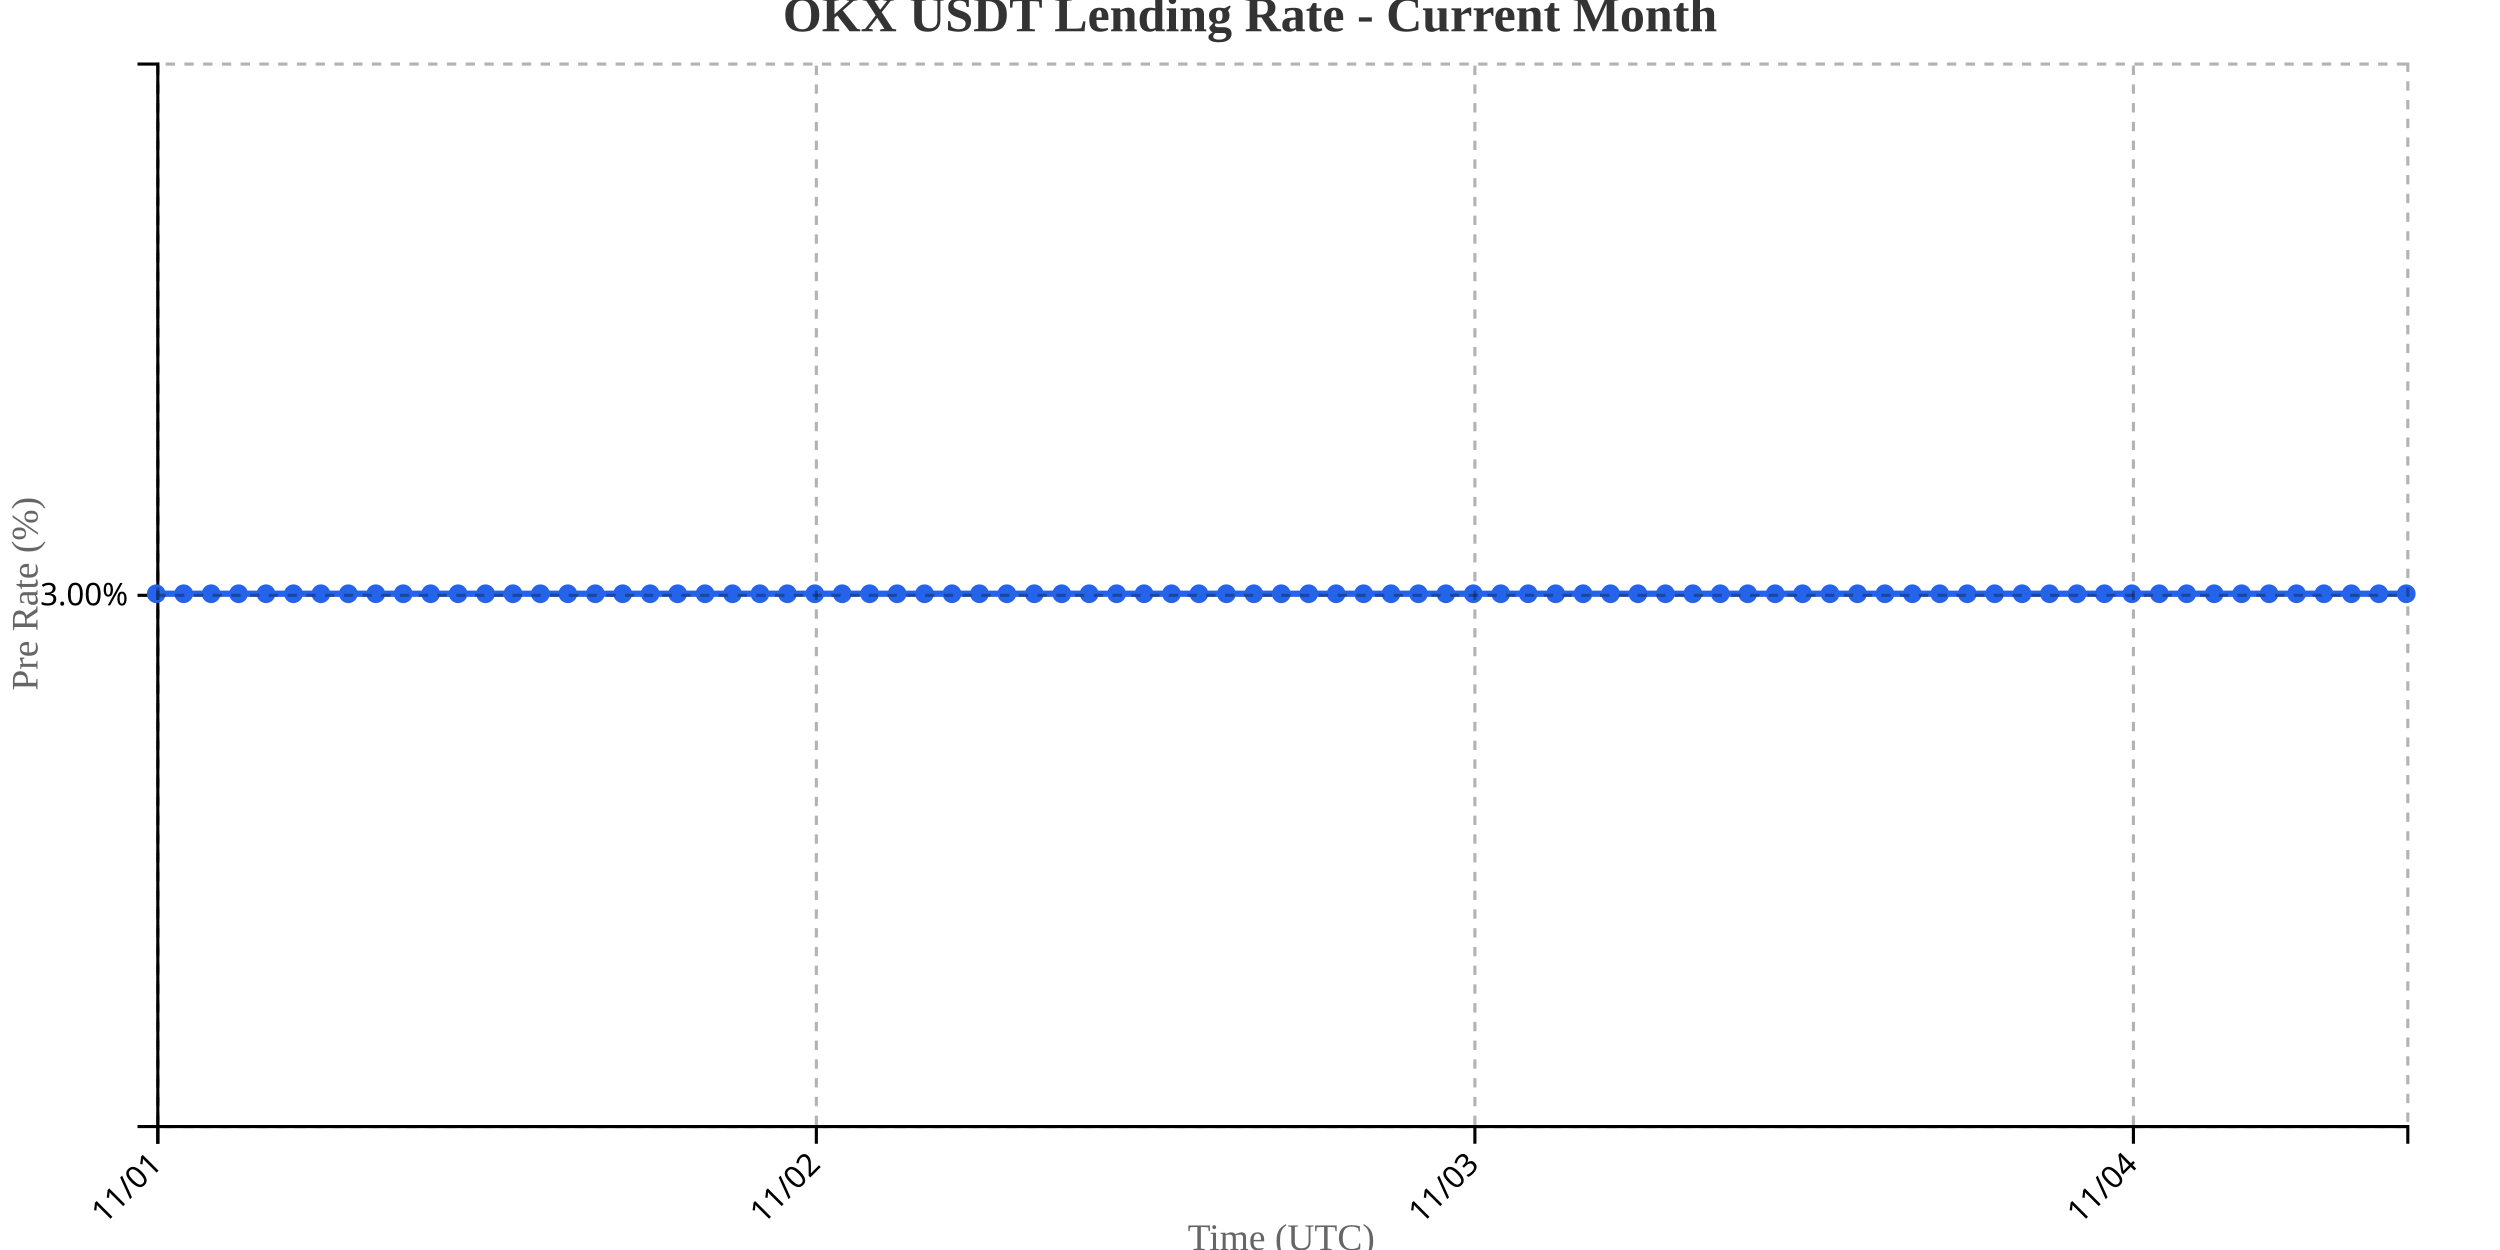
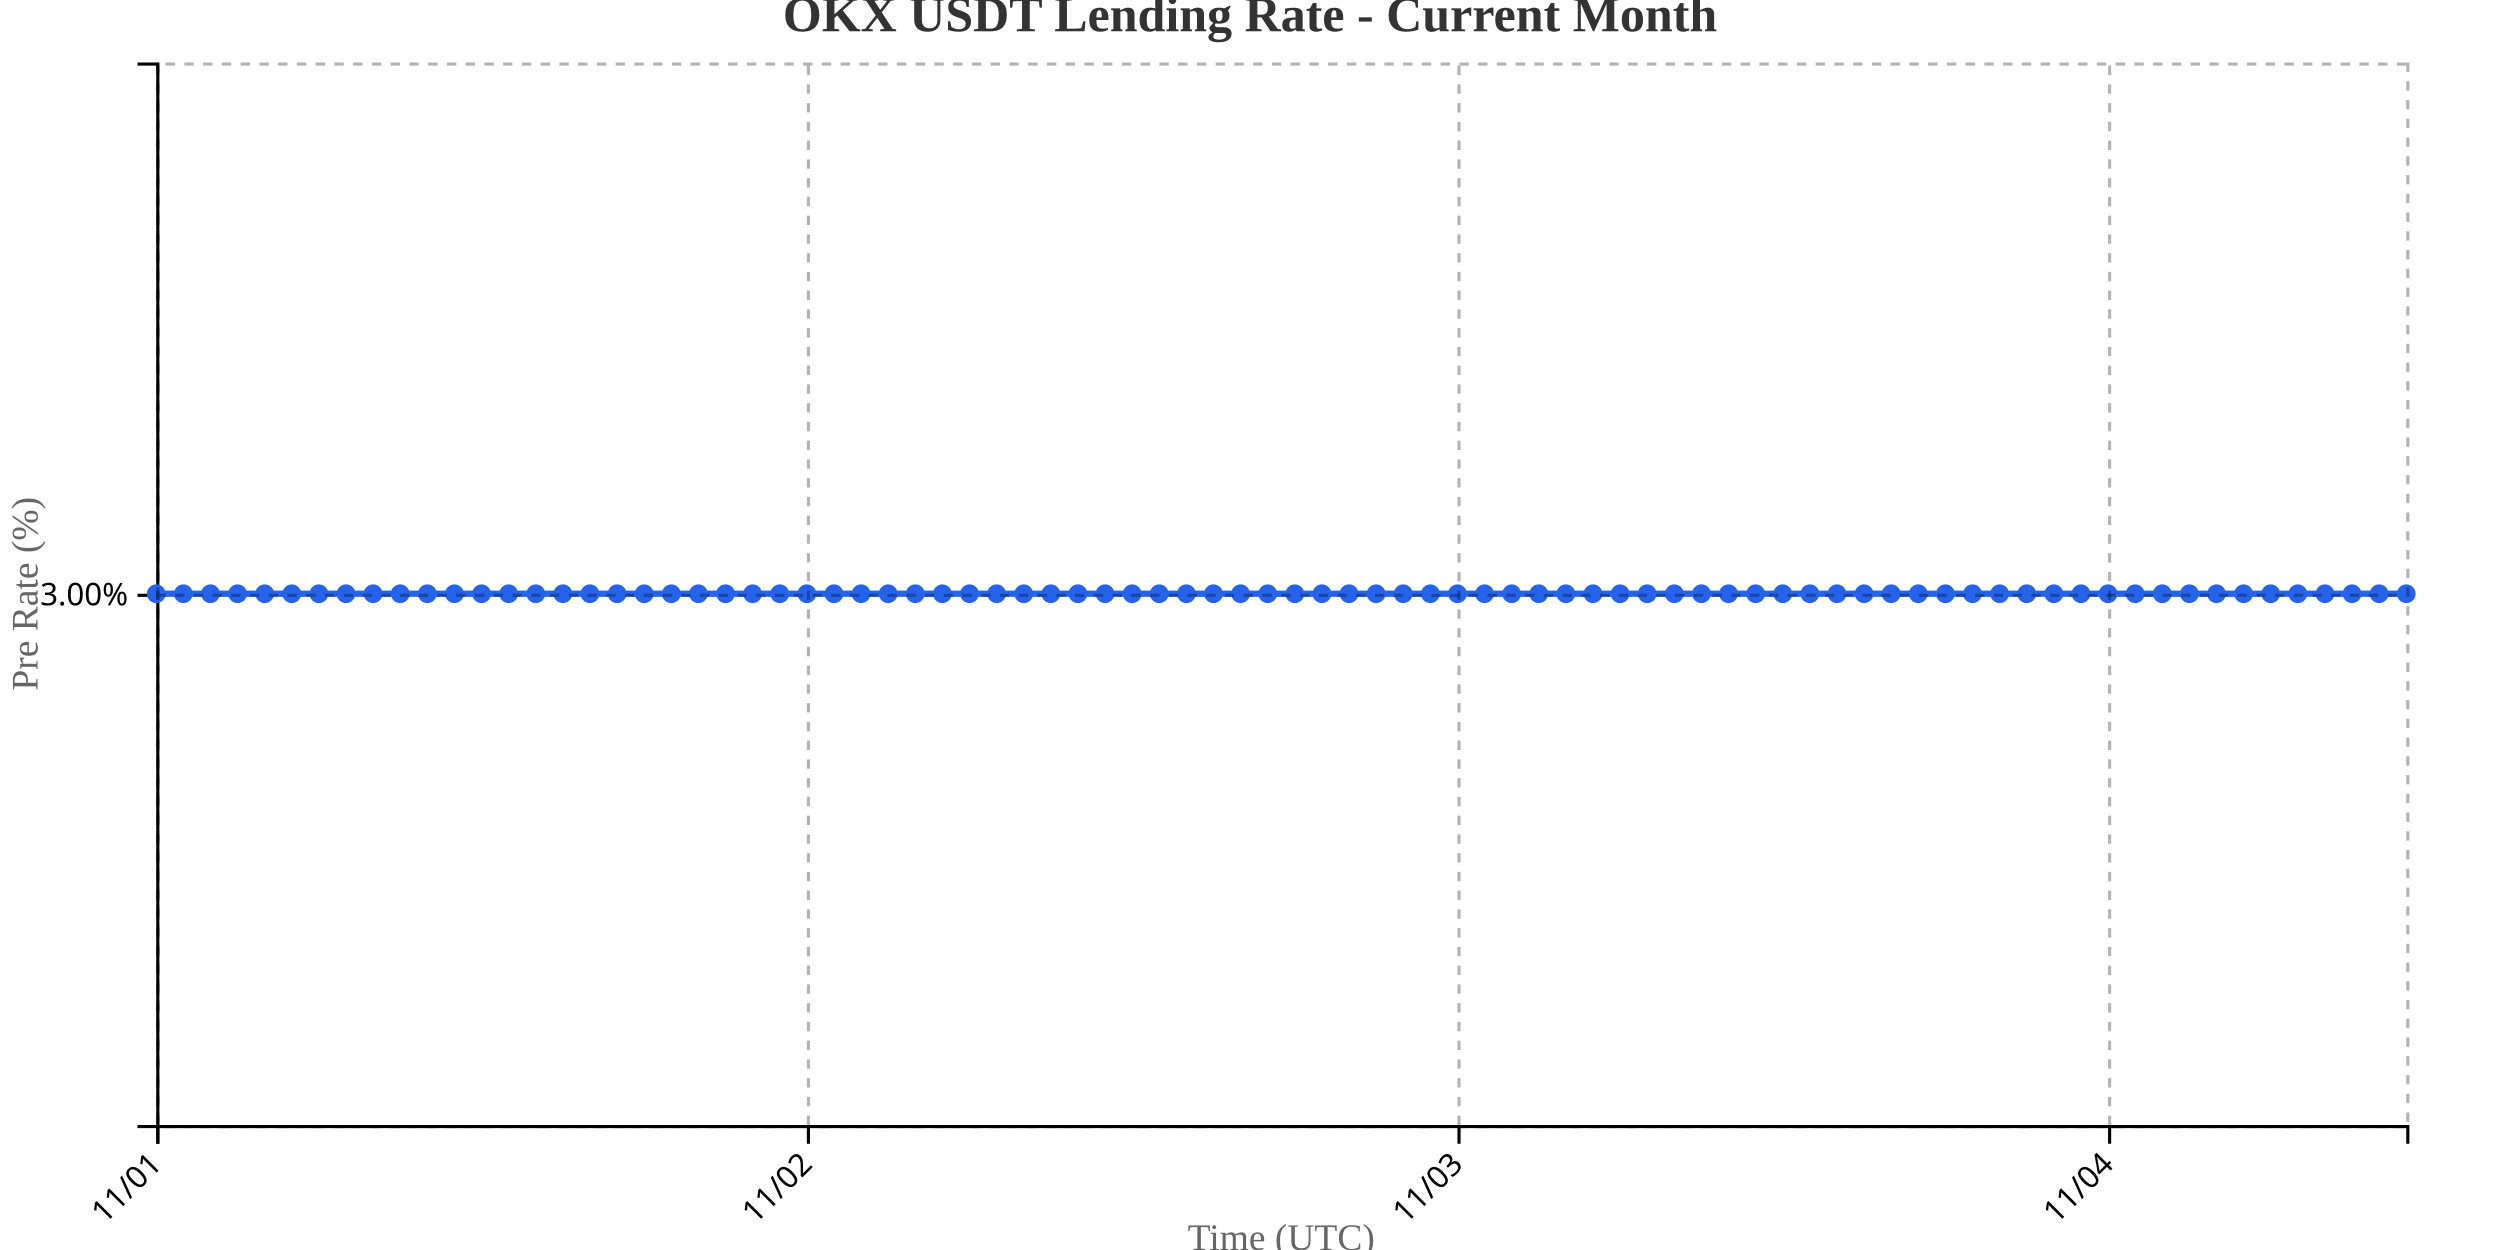
<svg xmlns="http://www.w3.org/2000/svg" width="800" height="400">
  <g transform="translate(50,20)">
    <g transform="translate(0,340)" fill="none" font-size="10" font-family="sans-serif" text-anchor="middle">
      <path class="domain" stroke="currentColor" d="M0.5,6V0.5H720.5V6" />
      <g class="tick" opacity="1" transform="translate(0.5,0)">
        <line stroke="currentColor" y2="6" />
        <text fill="currentColor" y="9" dy=".15em" style="text-anchor: end;" dx="-.8em" transform="rotate(-45)">11/01</text>
      </g>
-       <g class="tick" opacity="1" transform="translate(211.2317,0)">
+       <g class="tick" opacity="1" transform="translate(208.6928,0)">
        <line stroke="currentColor" y2="6" />
        <text fill="currentColor" y="9" dy=".15em" style="text-anchor: end;" dx="-.8em" transform="rotate(-45)">11/02</text>
      </g>
-       <g class="tick" opacity="1" transform="translate(421.9634,0)">
+       <g class="tick" opacity="1" transform="translate(416.8855,0)">
        <line stroke="currentColor" y2="6" />
        <text fill="currentColor" y="9" dy=".15em" style="text-anchor: end;" dx="-.8em" transform="rotate(-45)">11/03</text>
      </g>
-       <g class="tick" opacity="1" transform="translate(632.6951,0)">
+       <g class="tick" opacity="1" transform="translate(625.0783,0)">
        <line stroke="currentColor" y2="6" />
        <text fill="currentColor" y="9" dy=".15em" style="text-anchor: end;" dx="-.8em" transform="rotate(-45)">11/04</text>
      </g>
    </g>
    <g fill="none" font-size="10" font-family="sans-serif" text-anchor="end">
      <path class="domain" stroke="currentColor" d="M-6,340.5H0.5V0.5H-6" />
      <g class="tick" opacity="1" transform="translate(0,170.5)">
        <line stroke="currentColor" x2="-6" />
        <text fill="currentColor" x="-9" dy="0.32em">3.00%</text>
      </g>
    </g>
    <text transform="rotate(-90)" y="-50" x="-170" dy="1em" style="text-anchor: middle; font-size: 12px; fill: #666;">Pre Rate (%)</text>
    <text transform="translate(360, 380)" style="text-anchor: middle; font-size: 12px; fill: #666;">Time (UTC)</text>
-     <path fill="none" stroke="#2563eb" stroke-width="2" d="M0,170C2.927,170,5.854,170,8.78,170C11.707,170,14.634,170,17.561,170C20.488,170,23.415,170,26.341,170C29.268,170,32.195,170,35.122,170C38.049,170,40.976,170,43.902,170C46.829,170,49.756,170,52.683,170C55.61,170,58.537,170,61.463,170C64.39,170,67.317,170,70.244,170C73.171,170,76.098,170,79.024,170C81.951,170,84.878,170,87.805,170C90.732,170,93.659,170,96.585,170C99.512,170,102.439,170,105.366,170C108.293,170,111.22,170,114.146,170C117.073,170,120,170,122.927,170C125.854,170,128.78,170,131.707,170C134.634,170,137.561,170,140.488,170C143.415,170,146.341,170,149.268,170C152.195,170,155.122,170,158.049,170C160.976,170,163.902,170,166.829,170C169.756,170,172.683,170,175.61,170C178.537,170,181.463,170,184.39,170C187.317,170,190.244,170,193.171,170C196.098,170,199.024,170,201.951,170C204.878,170,207.805,170,210.732,170C213.659,170,216.585,170,219.512,170C222.439,170,225.366,170,228.293,170C231.22,170,234.146,170,237.073,170C240,170,242.927,170,245.854,170C248.78,170,251.707,170,254.634,170C257.561,170,260.488,170,263.415,170C266.341,170,269.268,170,272.195,170C275.122,170,278.049,170,280.976,170C283.902,170,286.829,170,289.756,170C292.683,170,295.61,170,298.537,170C301.463,170,304.39,170,307.317,170C310.244,170,313.171,170,316.098,170C319.024,170,321.951,170,324.878,170C327.805,170,330.732,170,333.659,170C336.585,170,339.512,170,342.439,170C345.366,170,348.293,170,351.22,170C354.146,170,357.073,170,360,170C362.927,170,365.854,170,368.78,170C371.707,170,374.634,170,377.561,170C380.488,170,383.415,170,386.341,170C389.268,170,392.195,170,395.122,170C398.049,170,400.976,170,403.902,170C406.829,170,409.756,170,412.683,170C415.61,170,418.537,170,421.463,170C424.39,170,427.317,170,430.244,170C433.171,170,436.098,170,439.024,170C441.951,170,444.878,170,447.805,170C450.732,170,453.659,170,456.585,170C459.512,170,462.439,170,465.366,170C468.293,170,471.22,170,474.146,170C477.073,170,480,170,482.927,170C485.854,170,488.78,170,491.707,170C494.634,170,497.561,170,500.488,170C503.415,170,506.341,170,509.268,170C512.195,170,515.122,170,518.049,170C520.976,170,523.902,170,526.829,170C529.756,170,532.683,170,535.61,170C538.537,170,541.463,170,544.39,170C547.317,170,550.244,170,553.171,170C556.098,170,559.024,170,561.951,170C564.878,170,567.805,170,570.732,170C573.659,170,576.585,170,579.512,170C582.439,170,585.366,170,588.293,170C591.22,170,594.146,170,597.073,170C600,170,602.927,170,605.854,170C608.78,170,611.707,170,614.634,170C617.561,170,620.488,170,623.415,170C626.341,170,629.268,170,632.195,170C635.122,170,638.049,170,640.976,170C643.902,170,646.829,170,649.756,170C652.683,170,655.61,170,658.537,170C661.463,170,664.39,170,667.317,170C670.244,170,673.171,170,676.098,170C679.024,170,681.951,170,684.878,170C687.805,170,690.732,170,693.659,170C696.585,170,699.512,170,702.439,170C705.366,170,708.293,170,711.22,170C714.146,170,717.073,170,720,170" />
+     <path fill="none" stroke="#2563eb" stroke-width="2" d="M0,170C2.892,170,5.783,170,8.675,170C11.566,170,14.458,170,17.349,170C20.241,170,23.133,170,26.024,170C28.916,170,31.807,170,34.699,170C37.59,170,40.482,170,43.373,170C46.265,170,49.157,170,52.048,170C54.94,170,57.831,170,60.723,170C63.614,170,66.506,170,69.398,170C72.289,170,75.181,170,78.072,170C80.964,170,83.855,170,86.747,170C89.639,170,92.53,170,95.422,170C98.313,170,101.205,170,104.096,170C106.988,170,109.88,170,112.771,170C115.663,170,118.554,170,121.446,170C124.337,170,127.229,170,130.12,170C133.012,170,135.904,170,138.795,170C141.687,170,144.578,170,147.47,170C150.361,170,153.253,170,156.145,170C159.036,170,161.928,170,164.819,170C167.711,170,170.602,170,173.494,170C176.386,170,179.277,170,182.169,170C185.06,170,187.952,170,190.843,170C193.735,170,196.627,170,199.518,170C202.41,170,205.301,170,208.193,170C211.084,170,213.976,170,216.867,170C219.759,170,222.651,170,225.542,170C228.434,170,231.325,170,234.217,170C237.108,170,240,170,242.892,170C245.783,170,248.675,170,251.566,170C254.458,170,257.349,170,260.241,170C263.133,170,266.024,170,268.916,170C271.807,170,274.699,170,277.59,170C280.482,170,283.373,170,286.265,170C289.157,170,292.048,170,294.94,170C297.831,170,300.723,170,303.614,170C306.506,170,309.398,170,312.289,170C315.181,170,318.072,170,320.964,170C323.855,170,326.747,170,329.639,170C332.53,170,335.422,170,338.313,170C341.205,170,344.096,170,346.988,170C349.88,170,352.771,170,355.663,170C358.554,170,361.446,170,364.337,170C367.229,170,370.12,170,373.012,170C375.904,170,378.795,170,381.687,170C384.578,170,387.47,170,390.361,170C393.253,170,396.145,170,399.036,170C401.928,170,404.819,170,407.711,170C410.602,170,413.494,170,416.386,170C419.277,170,422.169,170,425.06,170C427.952,170,430.843,170,433.735,170C436.627,170,439.518,170,442.41,170C445.301,170,448.193,170,451.084,170C453.976,170,456.867,170,459.759,170C462.651,170,465.542,170,468.434,170C471.325,170,474.217,170,477.108,170C480,170,482.892,170,485.783,170C488.675,170,491.566,170,494.458,170C497.349,170,500.241,170,503.133,170C506.024,170,508.916,170,511.807,170C514.699,170,517.59,170,520.482,170C523.373,170,526.265,170,529.157,170C532.048,170,534.94,170,537.831,170C540.723,170,543.614,170,546.506,170C549.398,170,552.289,170,555.181,170C558.072,170,560.964,170,563.855,170C566.747,170,569.639,170,572.53,170C575.422,170,578.313,170,581.205,170C584.096,170,586.988,170,589.88,170C592.771,170,595.663,170,598.554,170C601.446,170,604.337,170,607.229,170C610.12,170,613.012,170,615.904,170C618.795,170,621.687,170,624.578,170C627.47,170,630.361,170,633.253,170C636.145,170,639.036,170,641.928,170C644.819,170,647.711,170,650.602,170C653.494,170,656.386,170,659.277,170C662.169,170,665.06,170,667.952,170C670.843,170,673.735,170,676.627,170C679.518,170,682.41,170,685.301,170C688.193,170,691.084,170,693.976,170C696.867,170,699.759,170,702.651,170C705.542,170,708.434,170,711.325,170C714.217,170,717.108,170,720,170" />
    <circle class="dot" cx="0" cy="170" r="3" fill="#2563eb" />
-     <circle class="dot" cx="8.78" cy="170" r="3" fill="#2563eb" />
-     <circle class="dot" cx="17.561" cy="170" r="3" fill="#2563eb" />
-     <circle class="dot" cx="26.341" cy="170" r="3" fill="#2563eb" />
-     <circle class="dot" cx="35.122" cy="170" r="3" fill="#2563eb" />
-     <circle class="dot" cx="43.902" cy="170" r="3" fill="#2563eb" />
-     <circle class="dot" cx="52.683" cy="170" r="3" fill="#2563eb" />
-     <circle class="dot" cx="61.463" cy="170" r="3" fill="#2563eb" />
-     <circle class="dot" cx="70.244" cy="170" r="3" fill="#2563eb" />
-     <circle class="dot" cx="79.024" cy="170" r="3" fill="#2563eb" />
-     <circle class="dot" cx="87.805" cy="170" r="3" fill="#2563eb" />
-     <circle class="dot" cx="96.585" cy="170" r="3" fill="#2563eb" />
-     <circle class="dot" cx="105.366" cy="170" r="3" fill="#2563eb" />
-     <circle class="dot" cx="114.146" cy="170" r="3" fill="#2563eb" />
-     <circle class="dot" cx="122.927" cy="170" r="3" fill="#2563eb" />
-     <circle class="dot" cx="131.707" cy="170" r="3" fill="#2563eb" />
-     <circle class="dot" cx="140.488" cy="170" r="3" fill="#2563eb" />
-     <circle class="dot" cx="149.268" cy="170" r="3" fill="#2563eb" />
-     <circle class="dot" cx="158.049" cy="170" r="3" fill="#2563eb" />
-     <circle class="dot" cx="166.829" cy="170" r="3" fill="#2563eb" />
-     <circle class="dot" cx="175.61" cy="170" r="3" fill="#2563eb" />
-     <circle class="dot" cx="184.39" cy="170" r="3" fill="#2563eb" />
-     <circle class="dot" cx="193.171" cy="170" r="3" fill="#2563eb" />
-     <circle class="dot" cx="201.951" cy="170" r="3" fill="#2563eb" />
-     <circle class="dot" cx="210.732" cy="170" r="3" fill="#2563eb" />
-     <circle class="dot" cx="219.512" cy="170" r="3" fill="#2563eb" />
-     <circle class="dot" cx="228.293" cy="170" r="3" fill="#2563eb" />
-     <circle class="dot" cx="237.073" cy="170" r="3" fill="#2563eb" />
-     <circle class="dot" cx="245.854" cy="170" r="3" fill="#2563eb" />
-     <circle class="dot" cx="254.634" cy="170" r="3" fill="#2563eb" />
-     <circle class="dot" cx="263.415" cy="170" r="3" fill="#2563eb" />
-     <circle class="dot" cx="272.195" cy="170" r="3" fill="#2563eb" />
-     <circle class="dot" cx="280.976" cy="170" r="3" fill="#2563eb" />
-     <circle class="dot" cx="289.756" cy="170" r="3" fill="#2563eb" />
-     <circle class="dot" cx="298.537" cy="170" r="3" fill="#2563eb" />
-     <circle class="dot" cx="307.317" cy="170" r="3" fill="#2563eb" />
-     <circle class="dot" cx="316.098" cy="170" r="3" fill="#2563eb" />
-     <circle class="dot" cx="324.878" cy="170" r="3" fill="#2563eb" />
-     <circle class="dot" cx="333.659" cy="170" r="3" fill="#2563eb" />
-     <circle class="dot" cx="342.439" cy="170" r="3" fill="#2563eb" />
-     <circle class="dot" cx="351.22" cy="170" r="3" fill="#2563eb" />
-     <circle class="dot" cx="360" cy="170" r="3" fill="#2563eb" />
-     <circle class="dot" cx="368.78" cy="170" r="3" fill="#2563eb" />
-     <circle class="dot" cx="377.561" cy="170" r="3" fill="#2563eb" />
-     <circle class="dot" cx="386.341" cy="170" r="3" fill="#2563eb" />
-     <circle class="dot" cx="395.122" cy="170" r="3" fill="#2563eb" />
-     <circle class="dot" cx="403.902" cy="170" r="3" fill="#2563eb" />
-     <circle class="dot" cx="412.683" cy="170" r="3" fill="#2563eb" />
-     <circle class="dot" cx="421.463" cy="170" r="3" fill="#2563eb" />
-     <circle class="dot" cx="430.244" cy="170" r="3" fill="#2563eb" />
-     <circle class="dot" cx="439.024" cy="170" r="3" fill="#2563eb" />
-     <circle class="dot" cx="447.805" cy="170" r="3" fill="#2563eb" />
-     <circle class="dot" cx="456.585" cy="170" r="3" fill="#2563eb" />
-     <circle class="dot" cx="465.366" cy="170" r="3" fill="#2563eb" />
-     <circle class="dot" cx="474.146" cy="170" r="3" fill="#2563eb" />
-     <circle class="dot" cx="482.927" cy="170" r="3" fill="#2563eb" />
-     <circle class="dot" cx="491.707" cy="170" r="3" fill="#2563eb" />
-     <circle class="dot" cx="500.488" cy="170" r="3" fill="#2563eb" />
-     <circle class="dot" cx="509.268" cy="170" r="3" fill="#2563eb" />
-     <circle class="dot" cx="518.049" cy="170" r="3" fill="#2563eb" />
-     <circle class="dot" cx="526.829" cy="170" r="3" fill="#2563eb" />
-     <circle class="dot" cx="535.61" cy="170" r="3" fill="#2563eb" />
-     <circle class="dot" cx="544.39" cy="170" r="3" fill="#2563eb" />
-     <circle class="dot" cx="553.171" cy="170" r="3" fill="#2563eb" />
-     <circle class="dot" cx="561.951" cy="170" r="3" fill="#2563eb" />
-     <circle class="dot" cx="570.732" cy="170" r="3" fill="#2563eb" />
-     <circle class="dot" cx="579.512" cy="170" r="3" fill="#2563eb" />
-     <circle class="dot" cx="588.293" cy="170" r="3" fill="#2563eb" />
-     <circle class="dot" cx="597.073" cy="170" r="3" fill="#2563eb" />
-     <circle class="dot" cx="605.854" cy="170" r="3" fill="#2563eb" />
-     <circle class="dot" cx="614.634" cy="170" r="3" fill="#2563eb" />
-     <circle class="dot" cx="623.415" cy="170" r="3" fill="#2563eb" />
-     <circle class="dot" cx="632.195" cy="170" r="3" fill="#2563eb" />
-     <circle class="dot" cx="640.976" cy="170" r="3" fill="#2563eb" />
-     <circle class="dot" cx="649.756" cy="170" r="3" fill="#2563eb" />
-     <circle class="dot" cx="658.537" cy="170" r="3" fill="#2563eb" />
-     <circle class="dot" cx="667.317" cy="170" r="3" fill="#2563eb" />
-     <circle class="dot" cx="676.098" cy="170" r="3" fill="#2563eb" />
-     <circle class="dot" cx="684.878" cy="170" r="3" fill="#2563eb" />
-     <circle class="dot" cx="693.659" cy="170" r="3" fill="#2563eb" />
-     <circle class="dot" cx="702.439" cy="170" r="3" fill="#2563eb" />
-     <circle class="dot" cx="711.22" cy="170" r="3" fill="#2563eb" />
+     <circle class="dot" cx="8.675" cy="170" r="3" fill="#2563eb" />
+     <circle class="dot" cx="17.349" cy="170" r="3" fill="#2563eb" />
+     <circle class="dot" cx="26.024" cy="170" r="3" fill="#2563eb" />
+     <circle class="dot" cx="34.699" cy="170" r="3" fill="#2563eb" />
+     <circle class="dot" cx="43.373" cy="170" r="3" fill="#2563eb" />
+     <circle class="dot" cx="52.048" cy="170" r="3" fill="#2563eb" />
+     <circle class="dot" cx="60.723" cy="170" r="3" fill="#2563eb" />
+     <circle class="dot" cx="69.398" cy="170" r="3" fill="#2563eb" />
+     <circle class="dot" cx="78.072" cy="170" r="3" fill="#2563eb" />
+     <circle class="dot" cx="86.747" cy="170" r="3" fill="#2563eb" />
+     <circle class="dot" cx="95.422" cy="170" r="3" fill="#2563eb" />
+     <circle class="dot" cx="104.096" cy="170" r="3" fill="#2563eb" />
+     <circle class="dot" cx="112.771" cy="170" r="3" fill="#2563eb" />
+     <circle class="dot" cx="121.446" cy="170" r="3" fill="#2563eb" />
+     <circle class="dot" cx="130.12" cy="170" r="3" fill="#2563eb" />
+     <circle class="dot" cx="138.795" cy="170" r="3" fill="#2563eb" />
+     <circle class="dot" cx="147.47" cy="170" r="3" fill="#2563eb" />
+     <circle class="dot" cx="156.145" cy="170" r="3" fill="#2563eb" />
+     <circle class="dot" cx="164.819" cy="170" r="3" fill="#2563eb" />
+     <circle class="dot" cx="173.494" cy="170" r="3" fill="#2563eb" />
+     <circle class="dot" cx="182.169" cy="170" r="3" fill="#2563eb" />
+     <circle class="dot" cx="190.843" cy="170" r="3" fill="#2563eb" />
+     <circle class="dot" cx="199.518" cy="170" r="3" fill="#2563eb" />
+     <circle class="dot" cx="208.193" cy="170" r="3" fill="#2563eb" />
+     <circle class="dot" cx="216.867" cy="170" r="3" fill="#2563eb" />
+     <circle class="dot" cx="225.542" cy="170" r="3" fill="#2563eb" />
+     <circle class="dot" cx="234.217" cy="170" r="3" fill="#2563eb" />
+     <circle class="dot" cx="242.892" cy="170" r="3" fill="#2563eb" />
+     <circle class="dot" cx="251.566" cy="170" r="3" fill="#2563eb" />
+     <circle class="dot" cx="260.241" cy="170" r="3" fill="#2563eb" />
+     <circle class="dot" cx="268.916" cy="170" r="3" fill="#2563eb" />
+     <circle class="dot" cx="277.59" cy="170" r="3" fill="#2563eb" />
+     <circle class="dot" cx="286.265" cy="170" r="3" fill="#2563eb" />
+     <circle class="dot" cx="294.94" cy="170" r="3" fill="#2563eb" />
+     <circle class="dot" cx="303.614" cy="170" r="3" fill="#2563eb" />
+     <circle class="dot" cx="312.289" cy="170" r="3" fill="#2563eb" />
+     <circle class="dot" cx="320.964" cy="170" r="3" fill="#2563eb" />
+     <circle class="dot" cx="329.639" cy="170" r="3" fill="#2563eb" />
+     <circle class="dot" cx="338.313" cy="170" r="3" fill="#2563eb" />
+     <circle class="dot" cx="346.988" cy="170" r="3" fill="#2563eb" />
+     <circle class="dot" cx="355.663" cy="170" r="3" fill="#2563eb" />
+     <circle class="dot" cx="364.337" cy="170" r="3" fill="#2563eb" />
+     <circle class="dot" cx="373.012" cy="170" r="3" fill="#2563eb" />
+     <circle class="dot" cx="381.687" cy="170" r="3" fill="#2563eb" />
+     <circle class="dot" cx="390.361" cy="170" r="3" fill="#2563eb" />
+     <circle class="dot" cx="399.036" cy="170" r="3" fill="#2563eb" />
+     <circle class="dot" cx="407.711" cy="170" r="3" fill="#2563eb" />
+     <circle class="dot" cx="416.386" cy="170" r="3" fill="#2563eb" />
+     <circle class="dot" cx="425.06" cy="170" r="3" fill="#2563eb" />
+     <circle class="dot" cx="433.735" cy="170" r="3" fill="#2563eb" />
+     <circle class="dot" cx="442.41" cy="170" r="3" fill="#2563eb" />
+     <circle class="dot" cx="451.084" cy="170" r="3" fill="#2563eb" />
+     <circle class="dot" cx="459.759" cy="170" r="3" fill="#2563eb" />
+     <circle class="dot" cx="468.434" cy="170" r="3" fill="#2563eb" />
+     <circle class="dot" cx="477.108" cy="170" r="3" fill="#2563eb" />
+     <circle class="dot" cx="485.783" cy="170" r="3" fill="#2563eb" />
+     <circle class="dot" cx="494.458" cy="170" r="3" fill="#2563eb" />
+     <circle class="dot" cx="503.133" cy="170" r="3" fill="#2563eb" />
+     <circle class="dot" cx="511.807" cy="170" r="3" fill="#2563eb" />
+     <circle class="dot" cx="520.482" cy="170" r="3" fill="#2563eb" />
+     <circle class="dot" cx="529.157" cy="170" r="3" fill="#2563eb" />
+     <circle class="dot" cx="537.831" cy="170" r="3" fill="#2563eb" />
+     <circle class="dot" cx="546.506" cy="170" r="3" fill="#2563eb" />
+     <circle class="dot" cx="555.181" cy="170" r="3" fill="#2563eb" />
+     <circle class="dot" cx="563.855" cy="170" r="3" fill="#2563eb" />
+     <circle class="dot" cx="572.53" cy="170" r="3" fill="#2563eb" />
+     <circle class="dot" cx="581.205" cy="170" r="3" fill="#2563eb" />
+     <circle class="dot" cx="589.88" cy="170" r="3" fill="#2563eb" />
+     <circle class="dot" cx="598.554" cy="170" r="3" fill="#2563eb" />
+     <circle class="dot" cx="607.229" cy="170" r="3" fill="#2563eb" />
+     <circle class="dot" cx="615.904" cy="170" r="3" fill="#2563eb" />
+     <circle class="dot" cx="624.578" cy="170" r="3" fill="#2563eb" />
+     <circle class="dot" cx="633.253" cy="170" r="3" fill="#2563eb" />
+     <circle class="dot" cx="641.928" cy="170" r="3" fill="#2563eb" />
+     <circle class="dot" cx="650.602" cy="170" r="3" fill="#2563eb" />
+     <circle class="dot" cx="659.277" cy="170" r="3" fill="#2563eb" />
+     <circle class="dot" cx="667.952" cy="170" r="3" fill="#2563eb" />
+     <circle class="dot" cx="676.627" cy="170" r="3" fill="#2563eb" />
+     <circle class="dot" cx="685.301" cy="170" r="3" fill="#2563eb" />
+     <circle class="dot" cx="693.976" cy="170" r="3" fill="#2563eb" />
+     <circle class="dot" cx="702.651" cy="170" r="3" fill="#2563eb" />
+     <circle class="dot" cx="711.325" cy="170" r="3" fill="#2563eb" />
    <circle class="dot" cx="720" cy="170" r="3" fill="#2563eb" />
    <g class="grid" transform="translate(0,340)" fill="none" font-size="10" font-family="sans-serif" text-anchor="middle" style="stroke-dasharray: 3,3; opacity: 0.3;">
      <path class="domain" stroke="currentColor" d="M0.5,-340V0.5H720.5V-340" />
      <g class="tick" opacity="1" transform="translate(0.5,0)">
        <line stroke="currentColor" y2="-340" />
        <text fill="currentColor" y="3" dy="0.71em" />
      </g>
-       <g class="tick" opacity="1" transform="translate(211.2317,0)">
+       <g class="tick" opacity="1" transform="translate(208.6928,0)">
        <line stroke="currentColor" y2="-340" />
        <text fill="currentColor" y="3" dy="0.71em" />
      </g>
-       <g class="tick" opacity="1" transform="translate(421.9634,0)">
+       <g class="tick" opacity="1" transform="translate(416.8855,0)">
        <line stroke="currentColor" y2="-340" />
        <text fill="currentColor" y="3" dy="0.71em" />
      </g>
-       <g class="tick" opacity="1" transform="translate(632.6951,0)">
+       <g class="tick" opacity="1" transform="translate(625.0783,0)">
        <line stroke="currentColor" y2="-340" />
        <text fill="currentColor" y="3" dy="0.71em" />
      </g>
    </g>
    <g class="grid" fill="none" font-size="10" font-family="sans-serif" text-anchor="end" style="stroke-dasharray: 3,3; opacity: 0.3;">
      <path class="domain" stroke="currentColor" d="M720,340.5H0.5V0.5H720" />
      <g class="tick" opacity="1" transform="translate(0,170.5)">
        <line stroke="currentColor" x2="720" />
        <text fill="currentColor" x="-3" dy="0.32em" />
      </g>
    </g>
  </g>
  <text x="400" y="10" text-anchor="middle" style="font-size: 16px; font-weight: bold; fill: #333;">OKX USDT Lending Rate - Current Month</text>
</svg>
